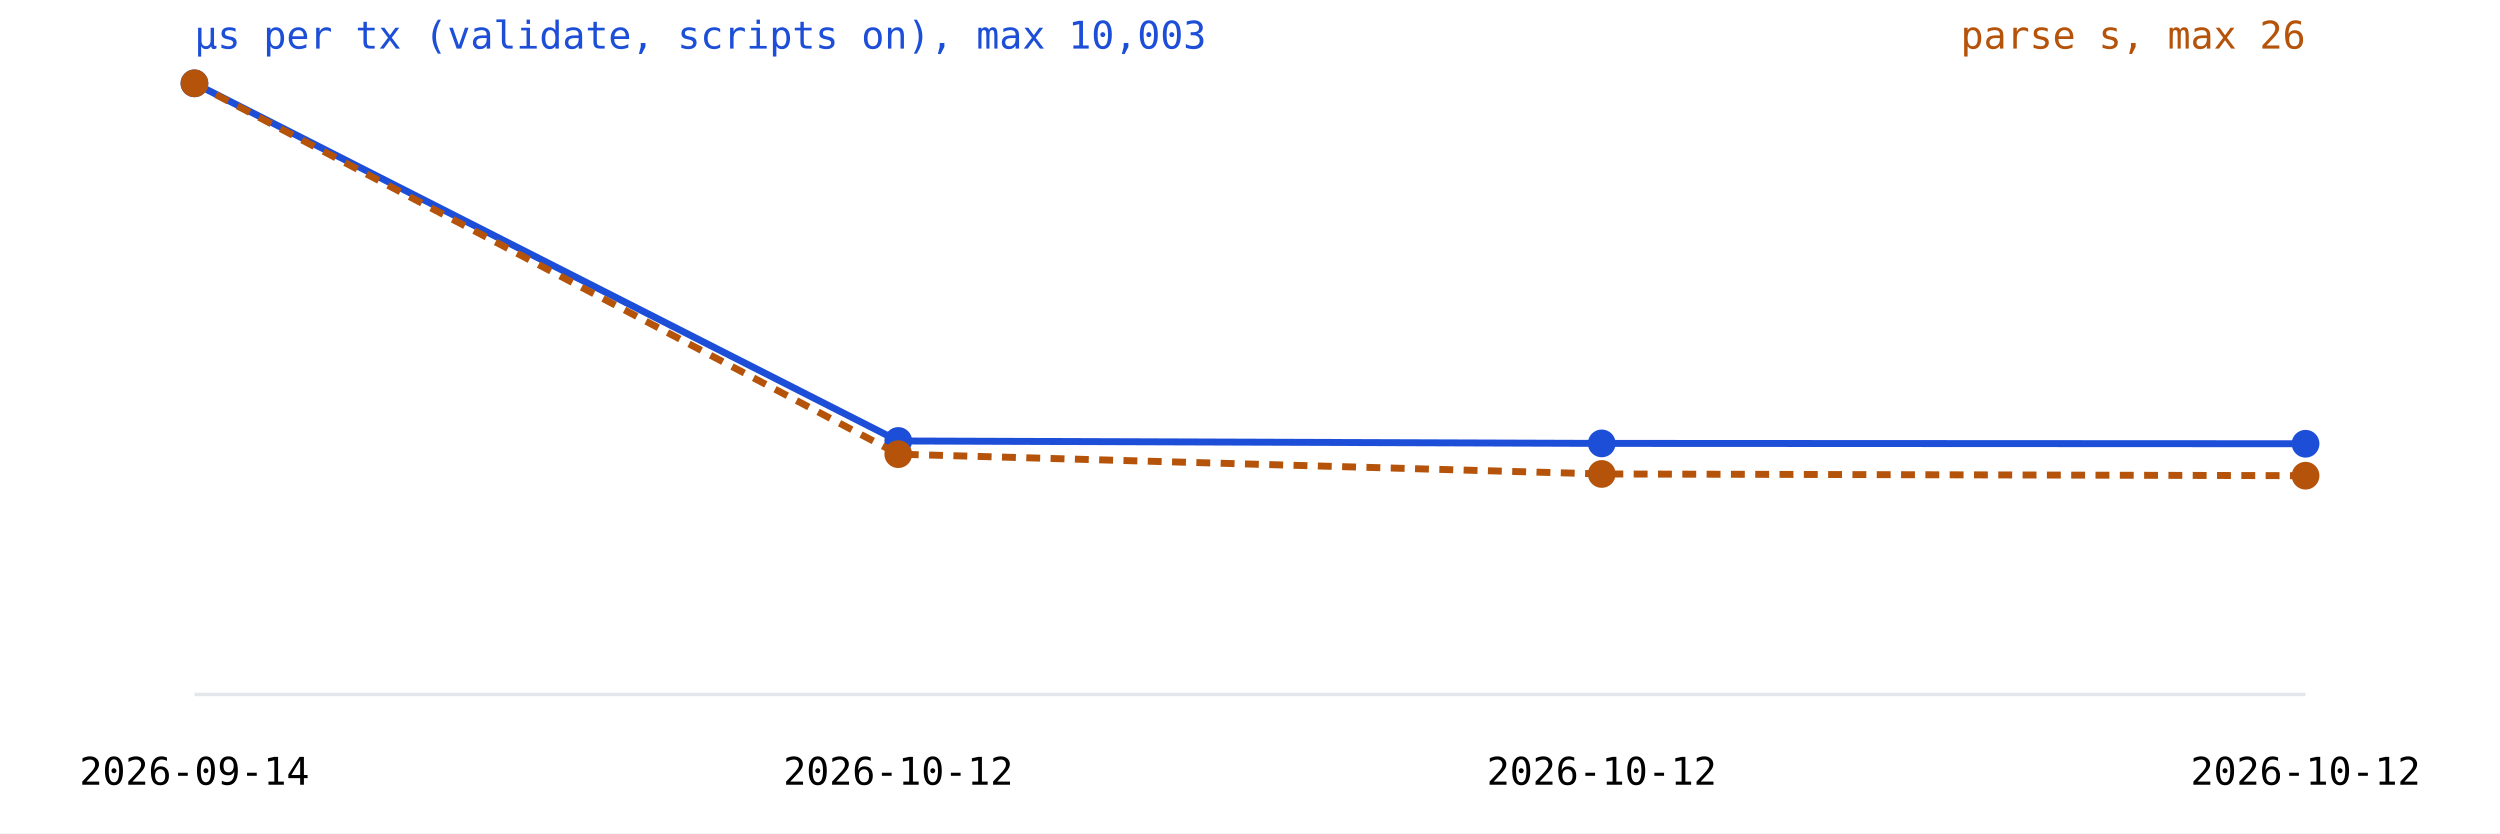
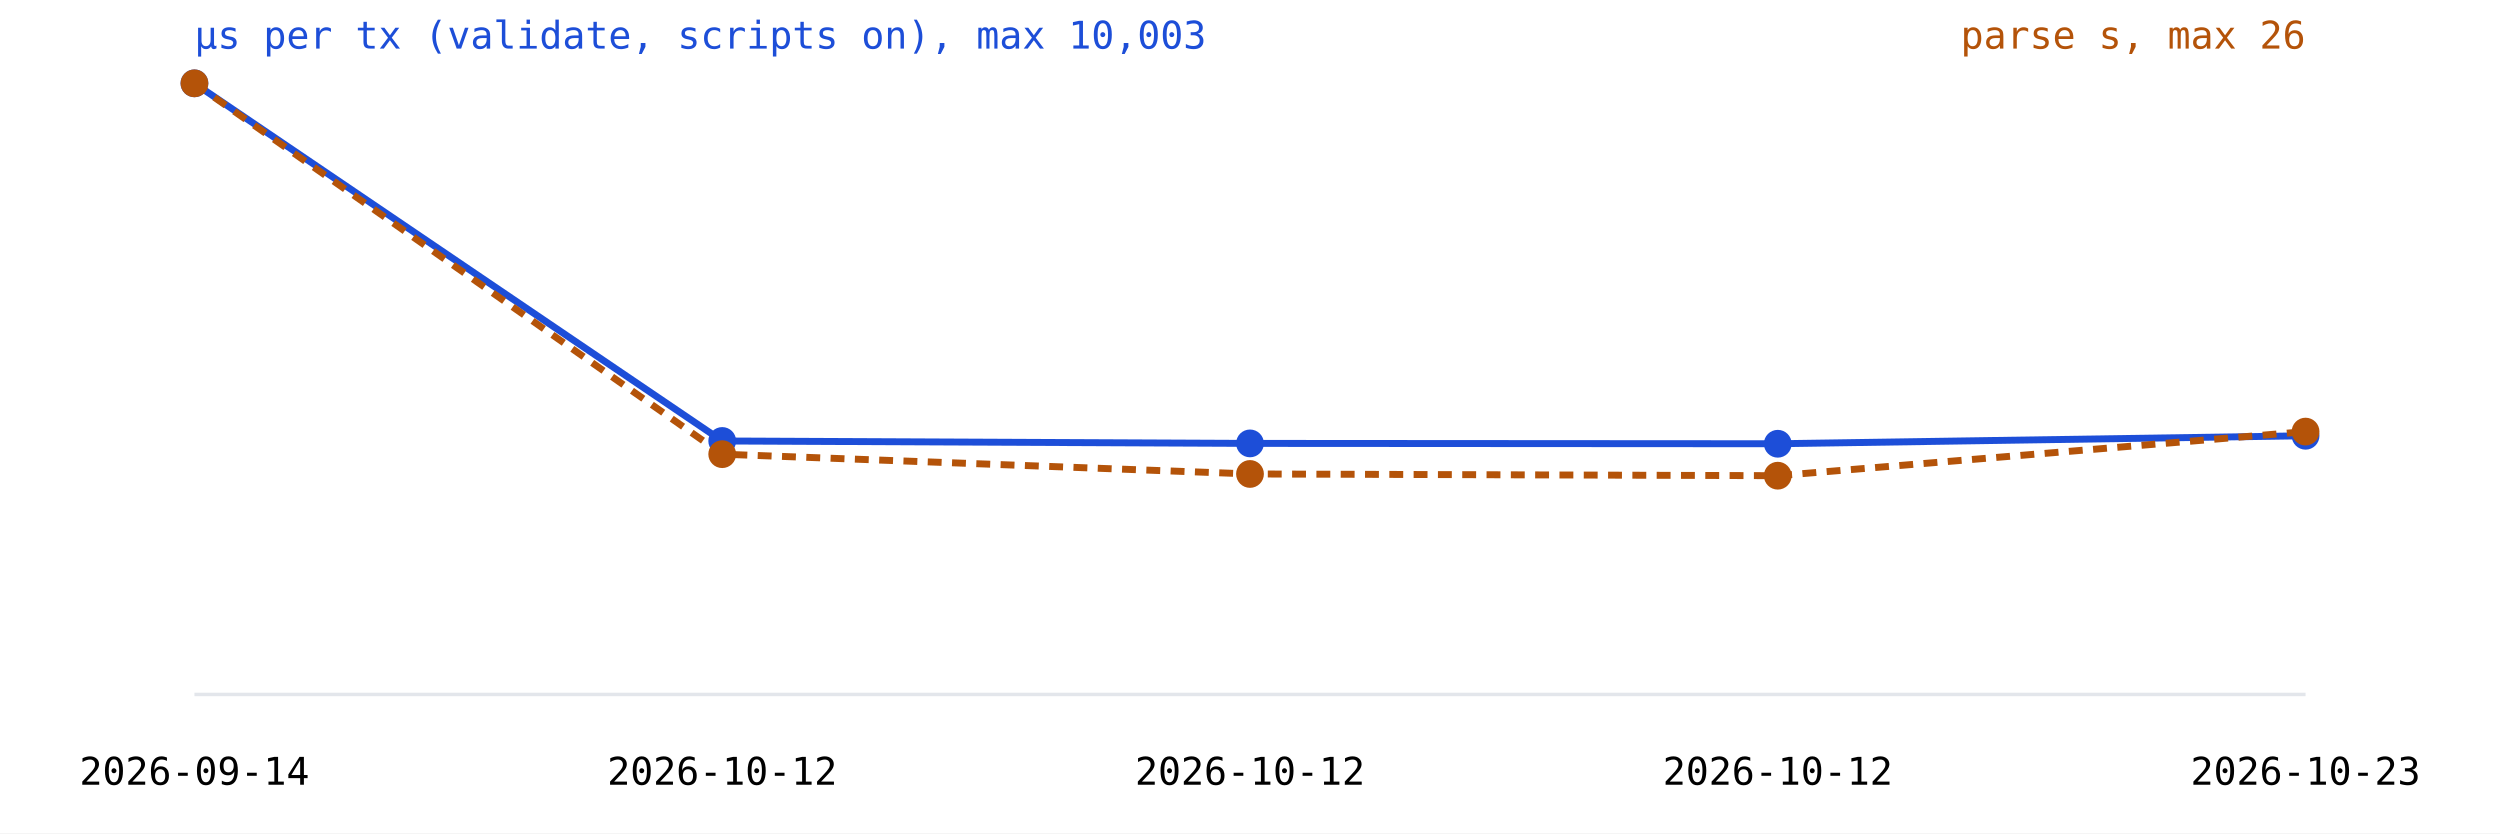
<svg xmlns="http://www.w3.org/2000/svg" width="720" height="240" viewBox="0 0 720 240" font-family="ui-monospace,monospace" font-size="11">
  <rect width="720" height="240" fill="#fff" />
  <text x="56" y="14" fill="#1d4ed8">µs per tx (validate, scripts on), max 10,003</text>
  <text x="664" y="14" text-anchor="end" fill="#b45309">parse s, max 26</text>
  <line x1="56" y1="200" x2="664" y2="200" stroke="#e3e6eb" />
-   <path d="M56.0,24.0 L258.7,127.0 L461.3,127.7 L664.0,127.8" fill="none" stroke="#1d4ed8" stroke-width="2" />
+   <path d="M56.0,24.0 L208.0,127.0 L360.0,127.7 L512.0,127.8 L664.0,125.5" fill="none" stroke="#1d4ed8" stroke-width="2" />
  <circle cx="56.0" cy="24.0" r="4" fill="#1d4ed8" />
-   <circle cx="258.7" cy="127.0" r="4" fill="#1d4ed8" />
-   <circle cx="461.3" cy="127.7" r="4" fill="#1d4ed8" />
-   <circle cx="664.0" cy="127.8" r="4" fill="#1d4ed8" />
-   <path d="M56.0,24.0 L258.7,130.8 L461.3,136.5 L664.0,137.0" fill="none" stroke="#b45309" stroke-width="2" stroke-dasharray="4 3" />
+   <circle cx="208.0" cy="127.0" r="4" fill="#1d4ed8" />
+   <circle cx="360.0" cy="127.7" r="4" fill="#1d4ed8" />
+   <circle cx="512.0" cy="127.8" r="4" fill="#1d4ed8" />
+   <circle cx="664.0" cy="125.5" r="4" fill="#1d4ed8" />
+   <path d="M56.0,24.0 L208.0,130.8 L360.0,136.5 L512.0,137.0 L664.0,124.3" fill="none" stroke="#b45309" stroke-width="2" stroke-dasharray="4 3" />
  <circle cx="56.0" cy="24.0" r="4" fill="#b45309" />
-   <circle cx="258.7" cy="130.8" r="4" fill="#b45309" />
-   <circle cx="461.3" cy="136.5" r="4" fill="#b45309" />
-   <circle cx="664.0" cy="137.0" r="4" fill="#b45309" />
+   <circle cx="208.0" cy="130.8" r="4" fill="#b45309" />
+   <circle cx="360.0" cy="136.5" r="4" fill="#b45309" />
+   <circle cx="512.0" cy="137.0" r="4" fill="#b45309" />
+   <circle cx="664.0" cy="124.3" r="4" fill="#b45309" />
  <text x="56.0" y="226" text-anchor="middle">2026-09-14</text>
-   <text x="258.7" y="226" text-anchor="middle">2026-10-12</text>
-   <text x="461.3" y="226" text-anchor="middle">2026-10-12</text>
-   <text x="664.0" y="226" text-anchor="middle">2026-10-12</text>
+   <text x="208.0" y="226" text-anchor="middle">2026-10-12</text>
+   <text x="360.0" y="226" text-anchor="middle">2026-10-12</text>
+   <text x="512.0" y="226" text-anchor="middle">2026-10-12</text>
+   <text x="664.0" y="226" text-anchor="middle">2026-10-23</text>
</svg>
